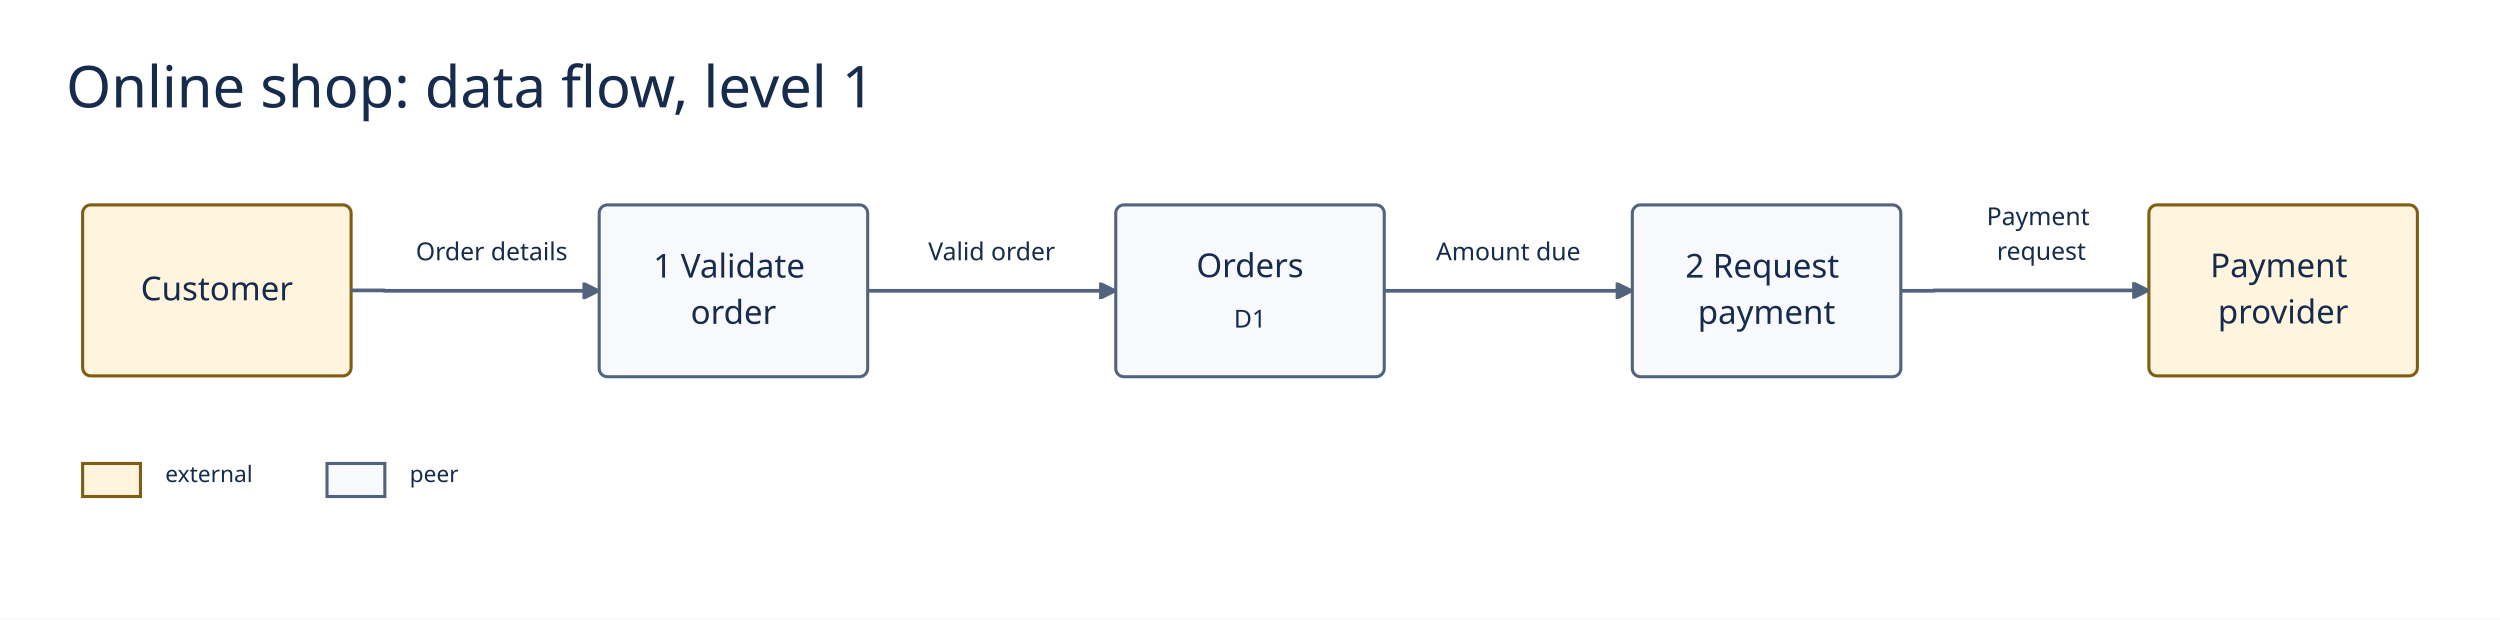
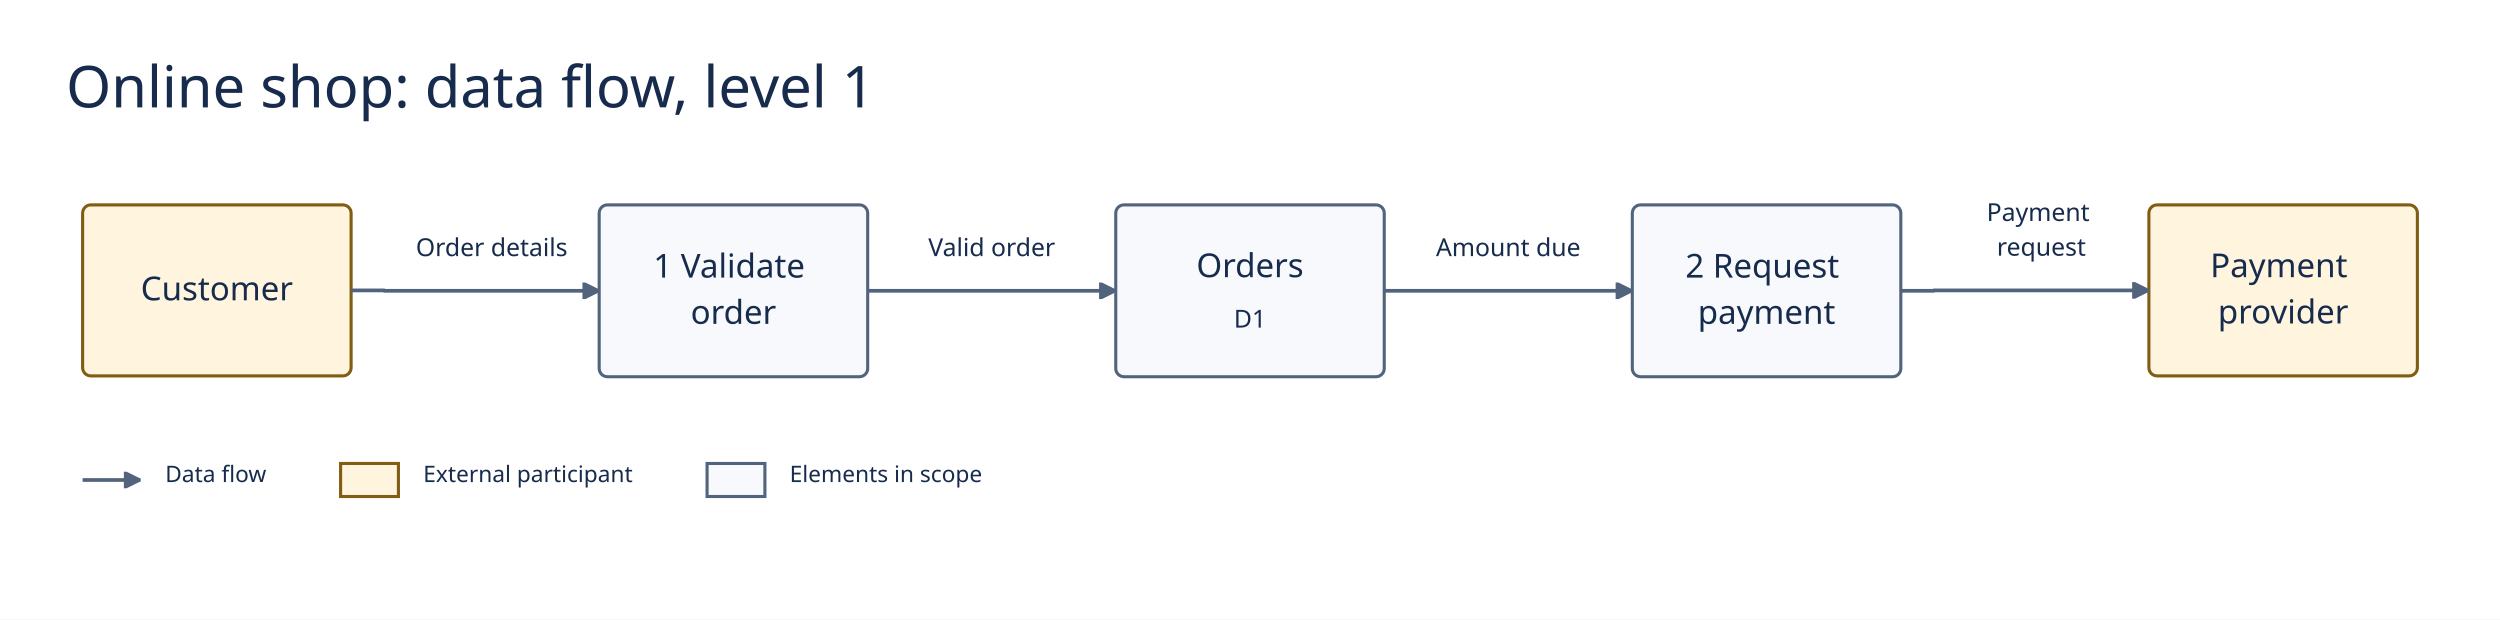
<svg xmlns="http://www.w3.org/2000/svg" viewBox="0 0 1210.438 300" width="1210.438" height="300" lang="en" role="img" aria-labelledby="d2-en-document-title d2-en-document-desc" data-archatlas="0.1" data-measured-with="pillow">
  <defs>
    <marker id="d2-en-marker-peer-arrow" viewBox="0 0 10 10" refX="10" refY="5" markerWidth="8" markerHeight="8" markerUnits="userSpaceOnUse" orient="auto-start-reverse">
      <path d="M 0 0 L 10 5 L 0 10 Z" fill="#52647d" stroke="#52647d" stroke-width="1.5" />
    </marker>
    <marker id="d2-en-marker-peer-circle" viewBox="0 0 10 10" refX="5" refY="5" markerWidth="8" markerHeight="8" markerUnits="userSpaceOnUse">
      <circle cx="5" cy="5" r="3.5" fill="#ffffff" stroke="#52647d" stroke-width="1.5" />
    </marker>
  </defs>
  <rect width="1210.438" height="300" fill="#ffffff" data-role="canvas" />
  <rect id="d2-en-shape-node-cust" data-id="cust" data-role="node" data-parent="" data-kind="external" fill="#fff5df" stroke="#805d12" stroke-width="1.5" data-box="40 99.2 130 82.8" x="40" y="99.2" width="130" height="82.8" rx="4" />
  <rect id="d2-en-shape-node-p1" data-id="p1" data-role="node" data-parent="" data-kind="component" fill="#f7f9fc" stroke="#52647d" stroke-width="1.5" data-box="290.109 99.2 130 83.2" x="290.109" y="99.2" width="130" height="83.2" rx="4" />
  <rect id="d2-en-shape-node-st" data-id="st" data-role="node" data-parent="" data-kind="store" fill="#f7f9fc" stroke="#52647d" stroke-width="1.5" data-box="540.219 99.2 130 83.2" x="540.219" y="99.2" width="130" height="83.2" rx="4" />
  <rect id="d2-en-shape-node-p2" data-id="p2" data-role="node" data-parent="" data-kind="component" fill="#f7f9fc" stroke="#52647d" stroke-width="1.5" data-box="790.328 99.2 130 83.2" x="790.328" y="99.2" width="130" height="83.2" rx="4" />
  <rect id="d2-en-shape-node-pay" data-id="pay" data-role="node" data-parent="" data-kind="external" fill="#fff5df" stroke="#805d12" stroke-width="1.5" data-box="1040.438 99.2 130 82.8" x="1040.438" y="99.2" width="130" height="82.8" rx="4" />
-   <rect id="d2-en-shape-legend-swatch-__legend-swatch-0" data-id="__legend-swatch-0" data-role="legend-swatch" data-parent="" data-kind="component" fill="#fff5df" stroke="#805d12" stroke-width="1.5" data-box="40 224.4 28 16" x="40" y="224.4" width="28" height="16" rx="0" />
-   <rect id="d2-en-shape-legend-swatch-__legend-swatch-1" data-id="__legend-swatch-1" data-role="legend-swatch" data-parent="" data-kind="component" fill="#f7f9fc" stroke="#52647d" stroke-width="1.5" data-box="158.328 224.4 28 16" x="158.328" y="224.4" width="28" height="16" rx="0" />
+   <rect id="d2-en-shape-legend-swatch-__legend-swatch-1" data-id="__legend-swatch-1" data-role="legend-swatch" data-parent="" data-kind="component" fill="#fff5df" stroke="#805d12" stroke-width="1.5" data-box="164.906 224.4 28 16" x="164.906" y="224.4" width="28" height="16" rx="0" />
+   <rect id="d2-en-shape-legend-swatch-__legend-swatch-2" data-id="__legend-swatch-2" data-role="legend-swatch" data-parent="" data-kind="component" fill="#f7f9fc" stroke="#52647d" stroke-width="1.5" data-box="342.344 224.4 28 16" x="342.344" y="224.4" width="28" height="16" rx="0" />
  <polyline id="d2-en-edge-edge-1" data-id="edge-1" data-role="edge" data-from="cust" data-to="p1" data-kind="data" points="170,140.6 186,140.6 186,140.8 290.109,140.8" fill="none" stroke="#52647d" stroke-width="1.8" stroke-linejoin="round" marker-end="url(#d2-en-marker-peer-arrow)" />
  <polyline id="d2-en-edge-edge-2" data-id="edge-2" data-role="edge" data-from="p1" data-to="st" data-kind="data" points="420.109,140.8 540.219,140.8" fill="none" stroke="#52647d" stroke-width="1.8" stroke-linejoin="round" marker-end="url(#d2-en-marker-peer-arrow)" />
  <polyline id="d2-en-edge-edge-3" data-id="edge-3" data-role="edge" data-from="st" data-to="p2" data-kind="data" points="670.219,140.8 790.328,140.8" fill="none" stroke="#52647d" stroke-width="1.8" stroke-linejoin="round" marker-end="url(#d2-en-marker-peer-arrow)" />
  <polyline id="d2-en-edge-edge-4" data-id="edge-4" data-role="edge" data-from="p2" data-to="pay" data-kind="data" points="920.328,140.8 936.328,140.8 936.328,140.6 1040.438,140.6" fill="none" stroke="#52647d" stroke-width="1.8" stroke-linejoin="round" marker-end="url(#d2-en-marker-peer-arrow)" />
-   <rect id="d2-en-shape-label-bg-__edge-1-background" data-id="__edge-1-background" data-role="label-bg" data-parent="edge-1" x="196.328" y="110" width="83.453" height="24.8" fill="#ffffff" fill-opacity="0.92" rx="3" />
-   <rect id="d2-en-shape-label-bg-__edge-2-background" data-id="__edge-2-background" data-role="label-bg" data-parent="edge-2" x="444.43" y="110" width="71.469" height="24.8" fill="#ffffff" fill-opacity="0.92" rx="3" />
-   <rect id="d2-en-shape-label-bg-__edge-3-background" data-id="__edge-3-background" data-role="label-bg" data-parent="edge-3" x="690.266" y="110" width="80.016" height="24.8" fill="#ffffff" fill-opacity="0.92" rx="3" />
-   <rect id="d2-en-shape-label-bg-__edge-4-background" data-id="__edge-4-background" data-role="label-bg" data-parent="edge-4" x="958.453" y="93" width="59.859" height="41.6" fill="#ffffff" fill-opacity="0.92" rx="3" />
+   <polyline id="d2-en-edge-legend-line-0" data-id="legend-line-0" data-role="edge" data-from="" data-to="" data-kind="legend" points="40,232.4 68,232.4" fill="none" stroke="#52647d" stroke-width="1.8" stroke-linejoin="round" marker-end="url(#d2-en-marker-peer-arrow)" />
+   <rect id="d2-en-shape-label-bg-__edge-1-background" data-id="__edge-1-background" data-role="label-bg" data-parent="edge-1" x="196.328" y="108" width="83.453" height="24.8" fill="#ffffff" fill-opacity="0.92" rx="3" />
+   <rect id="d2-en-shape-label-bg-__edge-2-background" data-id="__edge-2-background" data-role="label-bg" data-parent="edge-2" x="444.43" y="108" width="71.469" height="24.8" fill="#ffffff" fill-opacity="0.92" rx="3" />
+   <rect id="d2-en-shape-label-bg-__edge-3-background" data-id="__edge-3-background" data-role="label-bg" data-parent="edge-3" x="690.266" y="108" width="80.016" height="24.8" fill="#ffffff" fill-opacity="0.92" rx="3" />
+   <rect id="d2-en-shape-label-bg-__edge-4-background" data-id="__edge-4-background" data-role="label-bg" data-parent="edge-4" x="958.453" y="91" width="59.859" height="41.6" fill="#ffffff" fill-opacity="0.92" rx="3" />
  <text id="d2-en-text-title-figure-title" data-id="figure-title" data-role="title" data-owner="" x="32" y="52" font-size="28" font-family="&quot;Noto Sans&quot;, &quot;DejaVu Sans&quot;, &quot;Liberation Sans&quot;, &quot;Noto Sans CJK SC&quot;, sans-serif" text-anchor="start" fill="#172b4d" data-text-box="32 24 391.531 39.2">
    <tspan x="32" y="52">
      <tspan font-family="Noto Sans">Online shop: data flow, level 1</tspan>
    </tspan>
  </text>
  <text id="d2-en-text-name-cust-name" data-id="cust-name" data-role="name" data-owner="cust" x="105" y="145.4" font-size="16" font-family="&quot;Noto Sans&quot;, &quot;DejaVu Sans&quot;, &quot;Liberation Sans&quot;, &quot;Noto Sans CJK SC&quot;, sans-serif" text-anchor="middle" fill="#172b4d" data-text-box="68.141 129.4 73.719 22.4">
    <tspan x="105" y="145.4">
      <tspan font-family="Noto Sans">Customer</tspan>
    </tspan>
  </text>
  <text id="d2-en-text-name-p1-name" data-id="p1-name" data-role="name" data-owner="p1" x="355.109" y="134.4" font-size="16" font-family="&quot;Noto Sans&quot;, &quot;DejaVu Sans&quot;, &quot;Liberation Sans&quot;, &quot;Noto Sans CJK SC&quot;, sans-serif" text-anchor="middle" fill="#172b4d" data-text-box="318.391 118.4 73.438 44.8">
    <tspan x="355.109" y="134.4">
      <tspan font-family="Noto Sans">1 Validate</tspan>
    </tspan>
    <tspan x="355.109" y="156.8">
      <tspan font-family="Noto Sans">order</tspan>
    </tspan>
  </text>
  <text id="d2-en-text-name-st-name" data-id="st-name" data-role="name" data-owner="st" x="605.219" y="134.2" font-size="16" font-family="&quot;Noto Sans&quot;, &quot;DejaVu Sans&quot;, &quot;Liberation Sans&quot;, &quot;Noto Sans CJK SC&quot;, sans-serif" text-anchor="middle" fill="#172b4d" data-text-box="579.25 118.2 51.938 22.4">
    <tspan x="605.219" y="134.2">
      <tspan font-family="Noto Sans">Orders</tspan>
    </tspan>
  </text>
  <text id="d2-en-text-sub-st-sub" data-id="st-sub" data-role="sub" data-owner="st" x="605.219" y="158.6" font-size="12" font-family="&quot;Noto Sans&quot;, &quot;DejaVu Sans&quot;, &quot;Liberation Sans&quot;, &quot;Noto Sans CJK SC&quot;, sans-serif" text-anchor="middle" fill="#172b4d" data-text-box="597.406 146.6 15.625 16.8">
    <tspan x="605.219" y="158.6">
      <tspan font-family="Noto Sans">D1</tspan>
    </tspan>
  </text>
  <text id="d2-en-text-name-p2-name" data-id="p2-name" data-role="name" data-owner="p2" x="855.328" y="134.4" font-size="16" font-family="&quot;Noto Sans&quot;, &quot;DejaVu Sans&quot;, &quot;Liberation Sans&quot;, &quot;Noto Sans CJK SC&quot;, sans-serif" text-anchor="middle" fill="#172b4d" data-text-box="818.078 118.4 74.5 44.8">
    <tspan x="855.328" y="134.4">
      <tspan font-family="Noto Sans">2 Request</tspan>
    </tspan>
    <tspan x="855.328" y="156.8">
      <tspan font-family="Noto Sans">payment</tspan>
    </tspan>
  </text>
  <text id="d2-en-text-name-pay-name" data-id="pay-name" data-role="name" data-owner="pay" x="1105.438" y="134.2" font-size="16" font-family="&quot;Noto Sans&quot;, &quot;DejaVu Sans&quot;, &quot;Liberation Sans&quot;, &quot;Noto Sans CJK SC&quot;, sans-serif" text-anchor="middle" fill="#172b4d" data-text-box="1072.203 118.2 66.469 44.8">
    <tspan x="1105.438" y="134.2">
      <tspan font-family="Noto Sans">Payment</tspan>
    </tspan>
    <tspan x="1105.438" y="156.6">
      <tspan font-family="Noto Sans">provider</tspan>
    </tspan>
  </text>
-   <text id="d2-en-text-edge-label-edge-1-label" data-id="edge-1-label" data-role="edge-label" data-owner="edge-1" x="238.055" y="126" font-size="12" font-family="&quot;Noto Sans&quot;, &quot;DejaVu Sans&quot;, &quot;Liberation Sans&quot;, &quot;Noto Sans CJK SC&quot;, sans-serif" text-anchor="middle" fill="#172b4d" data-text-box="201.328 114 73.453 16.8">
-     <tspan x="238.055" y="126">
+   <text id="d2-en-text-edge-label-edge-1-label" data-id="edge-1-label" data-role="edge-label" data-owner="edge-1" x="238.055" y="124" font-size="12" font-family="&quot;Noto Sans&quot;, &quot;DejaVu Sans&quot;, &quot;Liberation Sans&quot;, &quot;Noto Sans CJK SC&quot;, sans-serif" text-anchor="middle" fill="#172b4d" data-text-box="201.328 112 73.453 16.8">
+     <tspan x="238.055" y="124">
      <tspan font-family="Noto Sans">Order details</tspan>
    </tspan>
  </text>
-   <text id="d2-en-text-edge-label-edge-2-label" data-id="edge-2-label" data-role="edge-label" data-owner="edge-2" x="480.164" y="126" font-size="12" font-family="&quot;Noto Sans&quot;, &quot;DejaVu Sans&quot;, &quot;Liberation Sans&quot;, &quot;Noto Sans CJK SC&quot;, sans-serif" text-anchor="middle" fill="#172b4d" data-text-box="449.43 114 61.469 16.8">
-     <tspan x="480.164" y="126">
+   <text id="d2-en-text-edge-label-edge-2-label" data-id="edge-2-label" data-role="edge-label" data-owner="edge-2" x="480.164" y="124" font-size="12" font-family="&quot;Noto Sans&quot;, &quot;DejaVu Sans&quot;, &quot;Liberation Sans&quot;, &quot;Noto Sans CJK SC&quot;, sans-serif" text-anchor="middle" fill="#172b4d" data-text-box="449.43 112 61.469 16.8">
+     <tspan x="480.164" y="124">
      <tspan font-family="Noto Sans">Valid order</tspan>
    </tspan>
  </text>
-   <text id="d2-en-text-edge-label-edge-3-label" data-id="edge-3-label" data-role="edge-label" data-owner="edge-3" x="730.273" y="126" font-size="12" font-family="&quot;Noto Sans&quot;, &quot;DejaVu Sans&quot;, &quot;Liberation Sans&quot;, &quot;Noto Sans CJK SC&quot;, sans-serif" text-anchor="middle" fill="#172b4d" data-text-box="695.266 114 70.016 16.8">
-     <tspan x="730.273" y="126">
+   <text id="d2-en-text-edge-label-edge-3-label" data-id="edge-3-label" data-role="edge-label" data-owner="edge-3" x="730.273" y="124" font-size="12" font-family="&quot;Noto Sans&quot;, &quot;DejaVu Sans&quot;, &quot;Liberation Sans&quot;, &quot;Noto Sans CJK SC&quot;, sans-serif" text-anchor="middle" fill="#172b4d" data-text-box="695.266 112 70.016 16.8">
+     <tspan x="730.273" y="124">
      <tspan font-family="Noto Sans">Amount due</tspan>
    </tspan>
  </text>
-   <text id="d2-en-text-edge-label-edge-4-label" data-id="edge-4-label" data-role="edge-label" data-owner="edge-4" x="988.383" y="109" font-size="12" font-family="&quot;Noto Sans&quot;, &quot;DejaVu Sans&quot;, &quot;Liberation Sans&quot;, &quot;Noto Sans CJK SC&quot;, sans-serif" text-anchor="middle" fill="#172b4d" data-text-box="963.453 97 49.859 33.6">
-     <tspan x="988.383" y="109">
+   <text id="d2-en-text-edge-label-edge-4-label" data-id="edge-4-label" data-role="edge-label" data-owner="edge-4" x="988.383" y="107" font-size="12" font-family="&quot;Noto Sans&quot;, &quot;DejaVu Sans&quot;, &quot;Liberation Sans&quot;, &quot;Noto Sans CJK SC&quot;, sans-serif" text-anchor="middle" fill="#172b4d" data-text-box="963.453 95 49.859 33.6">
+     <tspan x="988.383" y="107">
      <tspan font-family="Noto Sans">Payment</tspan>
    </tspan>
-     <tspan x="988.383" y="125.8">
+     <tspan x="988.383" y="123.8">
      <tspan font-family="Noto Sans">request</tspan>
    </tspan>
  </text>
-   <text id="d2-en-text-legend-legend-0" data-id="legend-0" data-role="legend" data-owner="" x="80" y="233.4" font-size="11" font-family="&quot;Noto Sans&quot;, &quot;DejaVu Sans&quot;, &quot;Liberation Sans&quot;, &quot;Noto Sans CJK SC&quot;, sans-serif" text-anchor="start" fill="#172b4d" data-text-box="80 222.4 42.328 15.4">
+   <text id="d2-en-text-legend-legend-0" data-id="legend-0" data-role="legend" data-owner="" x="80" y="233.4" font-size="11" font-family="&quot;Noto Sans&quot;, &quot;DejaVu Sans&quot;, &quot;Liberation Sans&quot;, &quot;Noto Sans CJK SC&quot;, sans-serif" text-anchor="start" fill="#172b4d" data-text-box="80 222.4 48.906 15.4">
    <tspan x="80" y="233.4">
-       <tspan font-family="Noto Sans">external</tspan>
+       <tspan font-family="Noto Sans">Data flow</tspan>
    </tspan>
  </text>
-   <text id="d2-en-text-legend-legend-1" data-id="legend-1" data-role="legend" data-owner="" x="198.328" y="233.4" font-size="11" font-family="&quot;Noto Sans&quot;, &quot;DejaVu Sans&quot;, &quot;Liberation Sans&quot;, &quot;Noto Sans CJK SC&quot;, sans-serif" text-anchor="start" fill="#172b4d" data-text-box="198.328 222.4 23.719 15.4">
-     <tspan x="198.328" y="233.4">
-       <tspan font-family="Noto Sans">peer</tspan>
+   <text id="d2-en-text-legend-legend-1" data-id="legend-1" data-role="legend" data-owner="" x="204.906" y="233.4" font-size="11" font-family="&quot;Noto Sans&quot;, &quot;DejaVu Sans&quot;, &quot;Liberation Sans&quot;, &quot;Noto Sans CJK SC&quot;, sans-serif" text-anchor="start" fill="#172b4d" data-text-box="204.906 222.4 101.438 15.4">
+     <tspan x="204.906" y="233.4">
+       <tspan font-family="Noto Sans">External participant</tspan>
+     </tspan>
+   </text>
+   <text id="d2-en-text-legend-legend-2" data-id="legend-2" data-role="legend" data-owner="" x="382.344" y="233.4" font-size="11" font-family="&quot;Noto Sans&quot;, &quot;DejaVu Sans&quot;, &quot;Liberation Sans&quot;, &quot;Noto Sans CJK SC&quot;, sans-serif" text-anchor="start" fill="#172b4d" data-text-box="382.344 222.4 93.203 15.4">
+     <tspan x="382.344" y="233.4">
+       <tspan font-family="Noto Sans">Elements in scope</tspan>
    </tspan>
  </text>
</svg>
